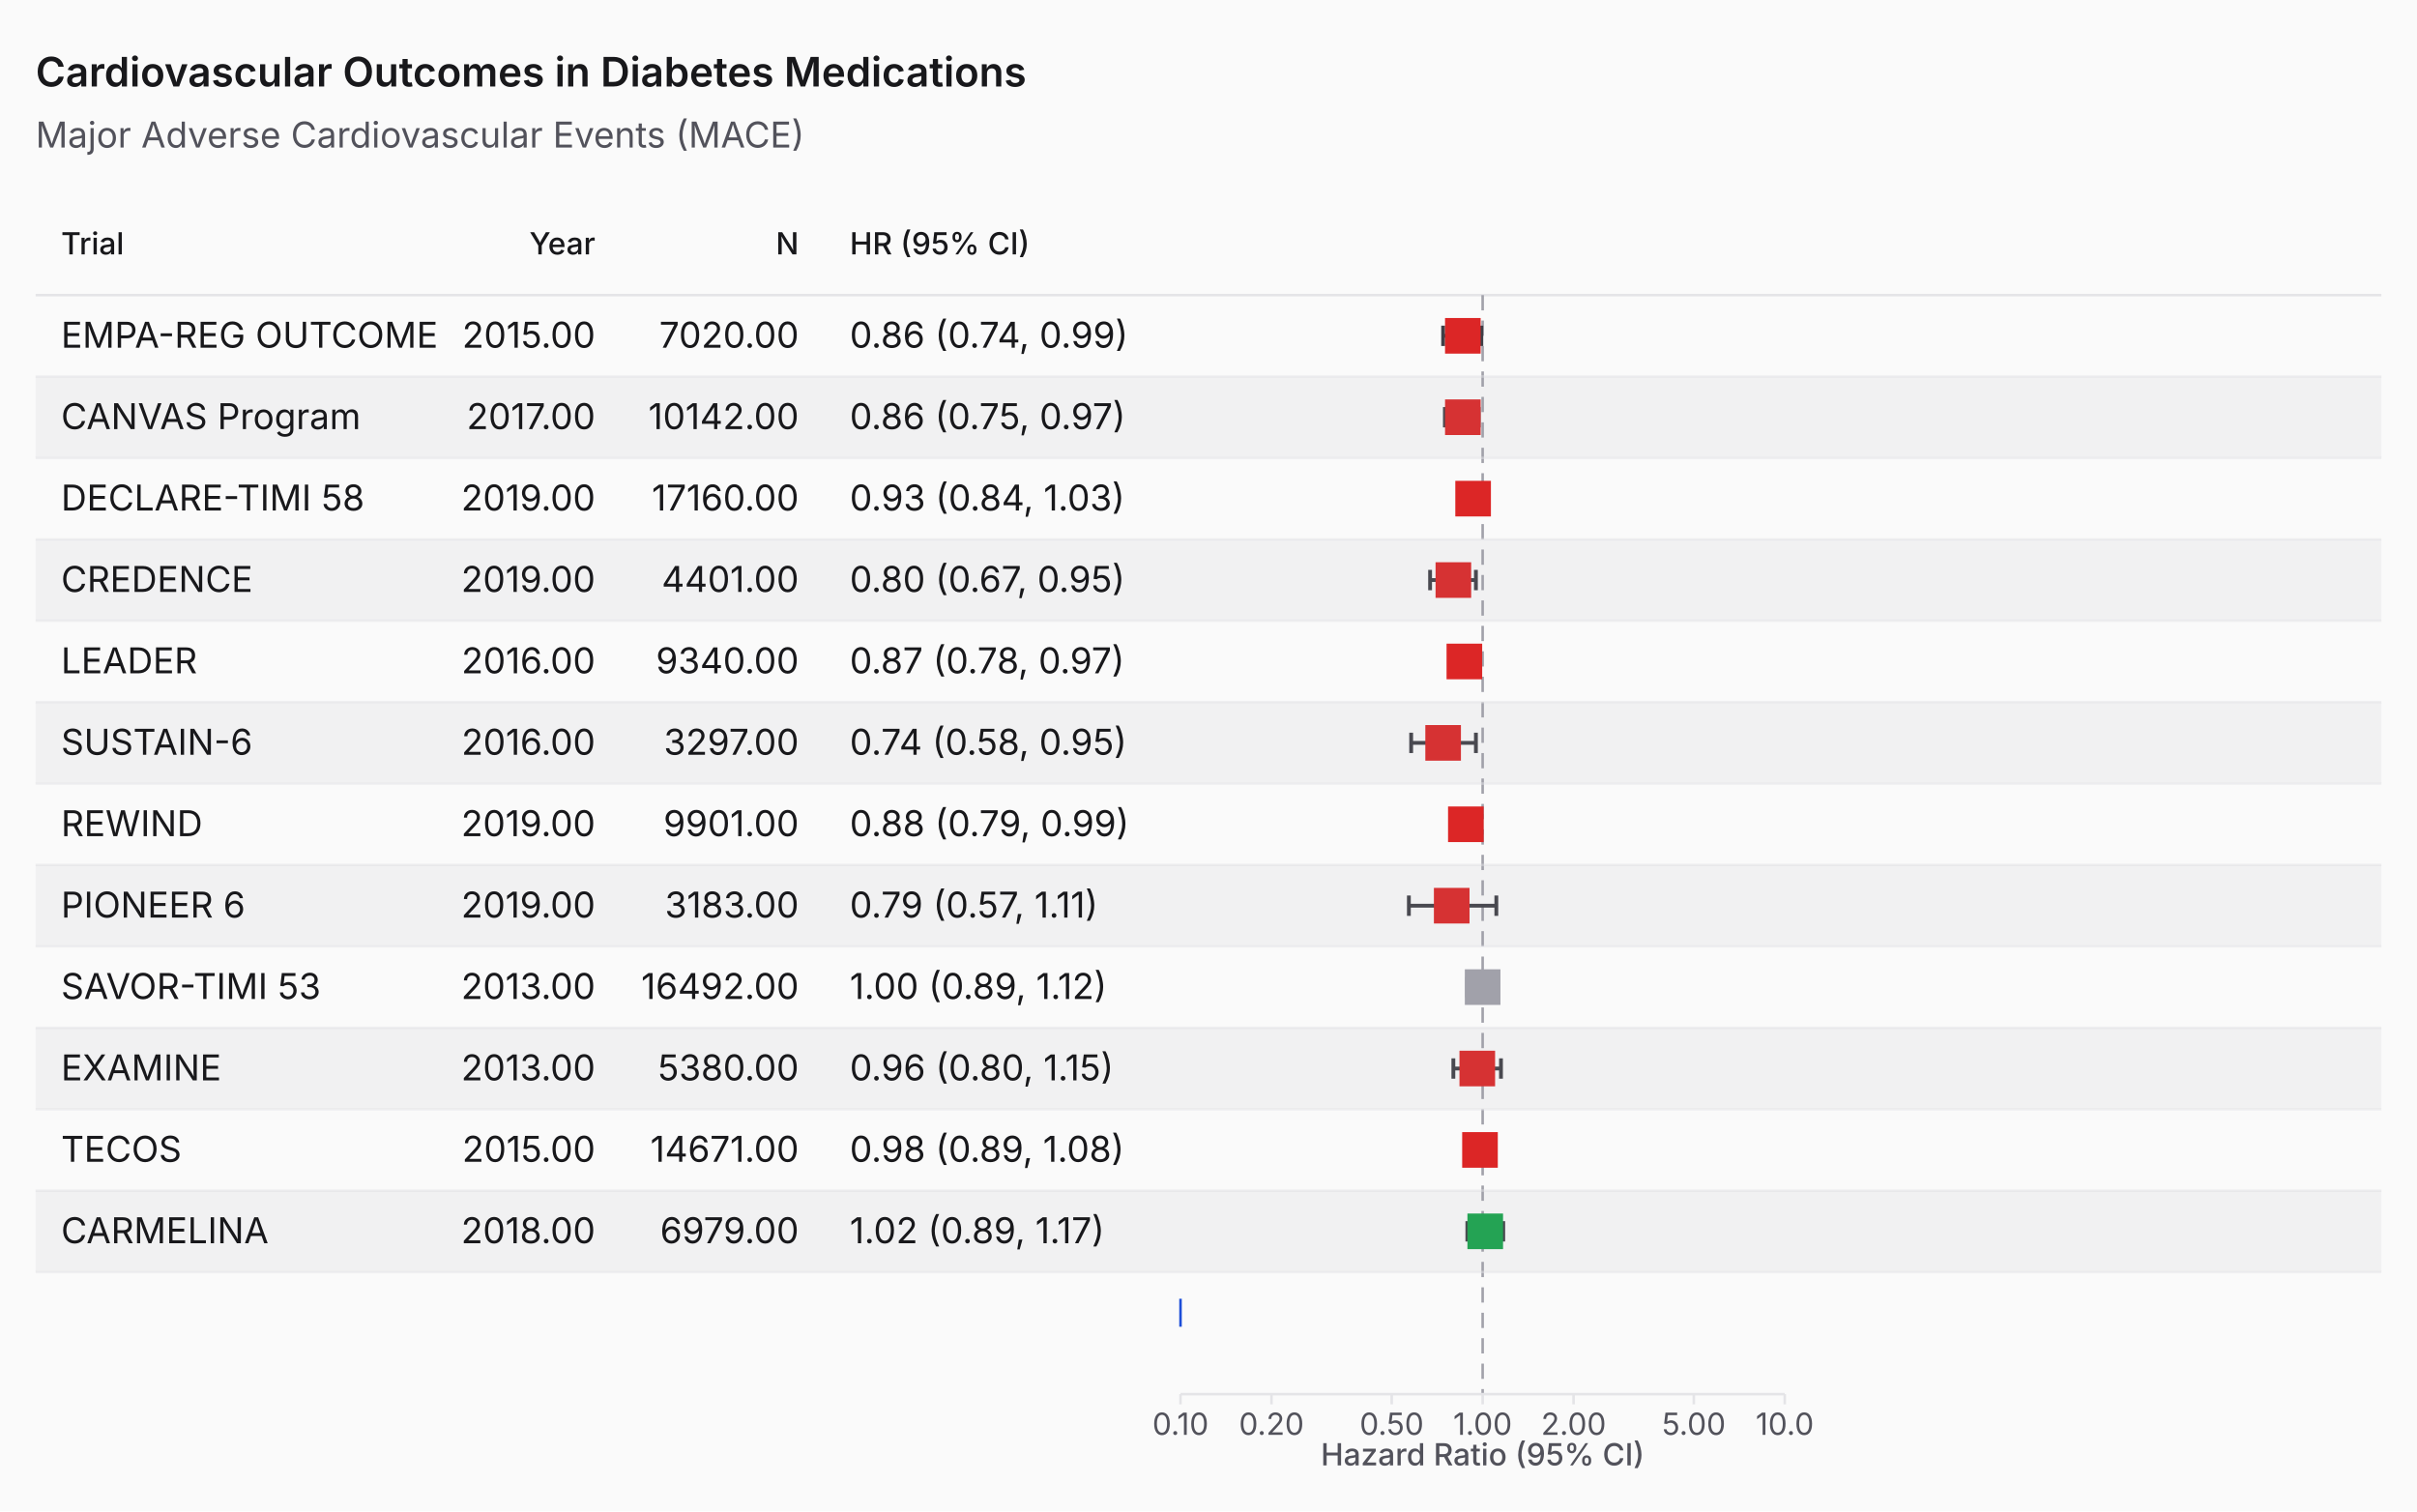
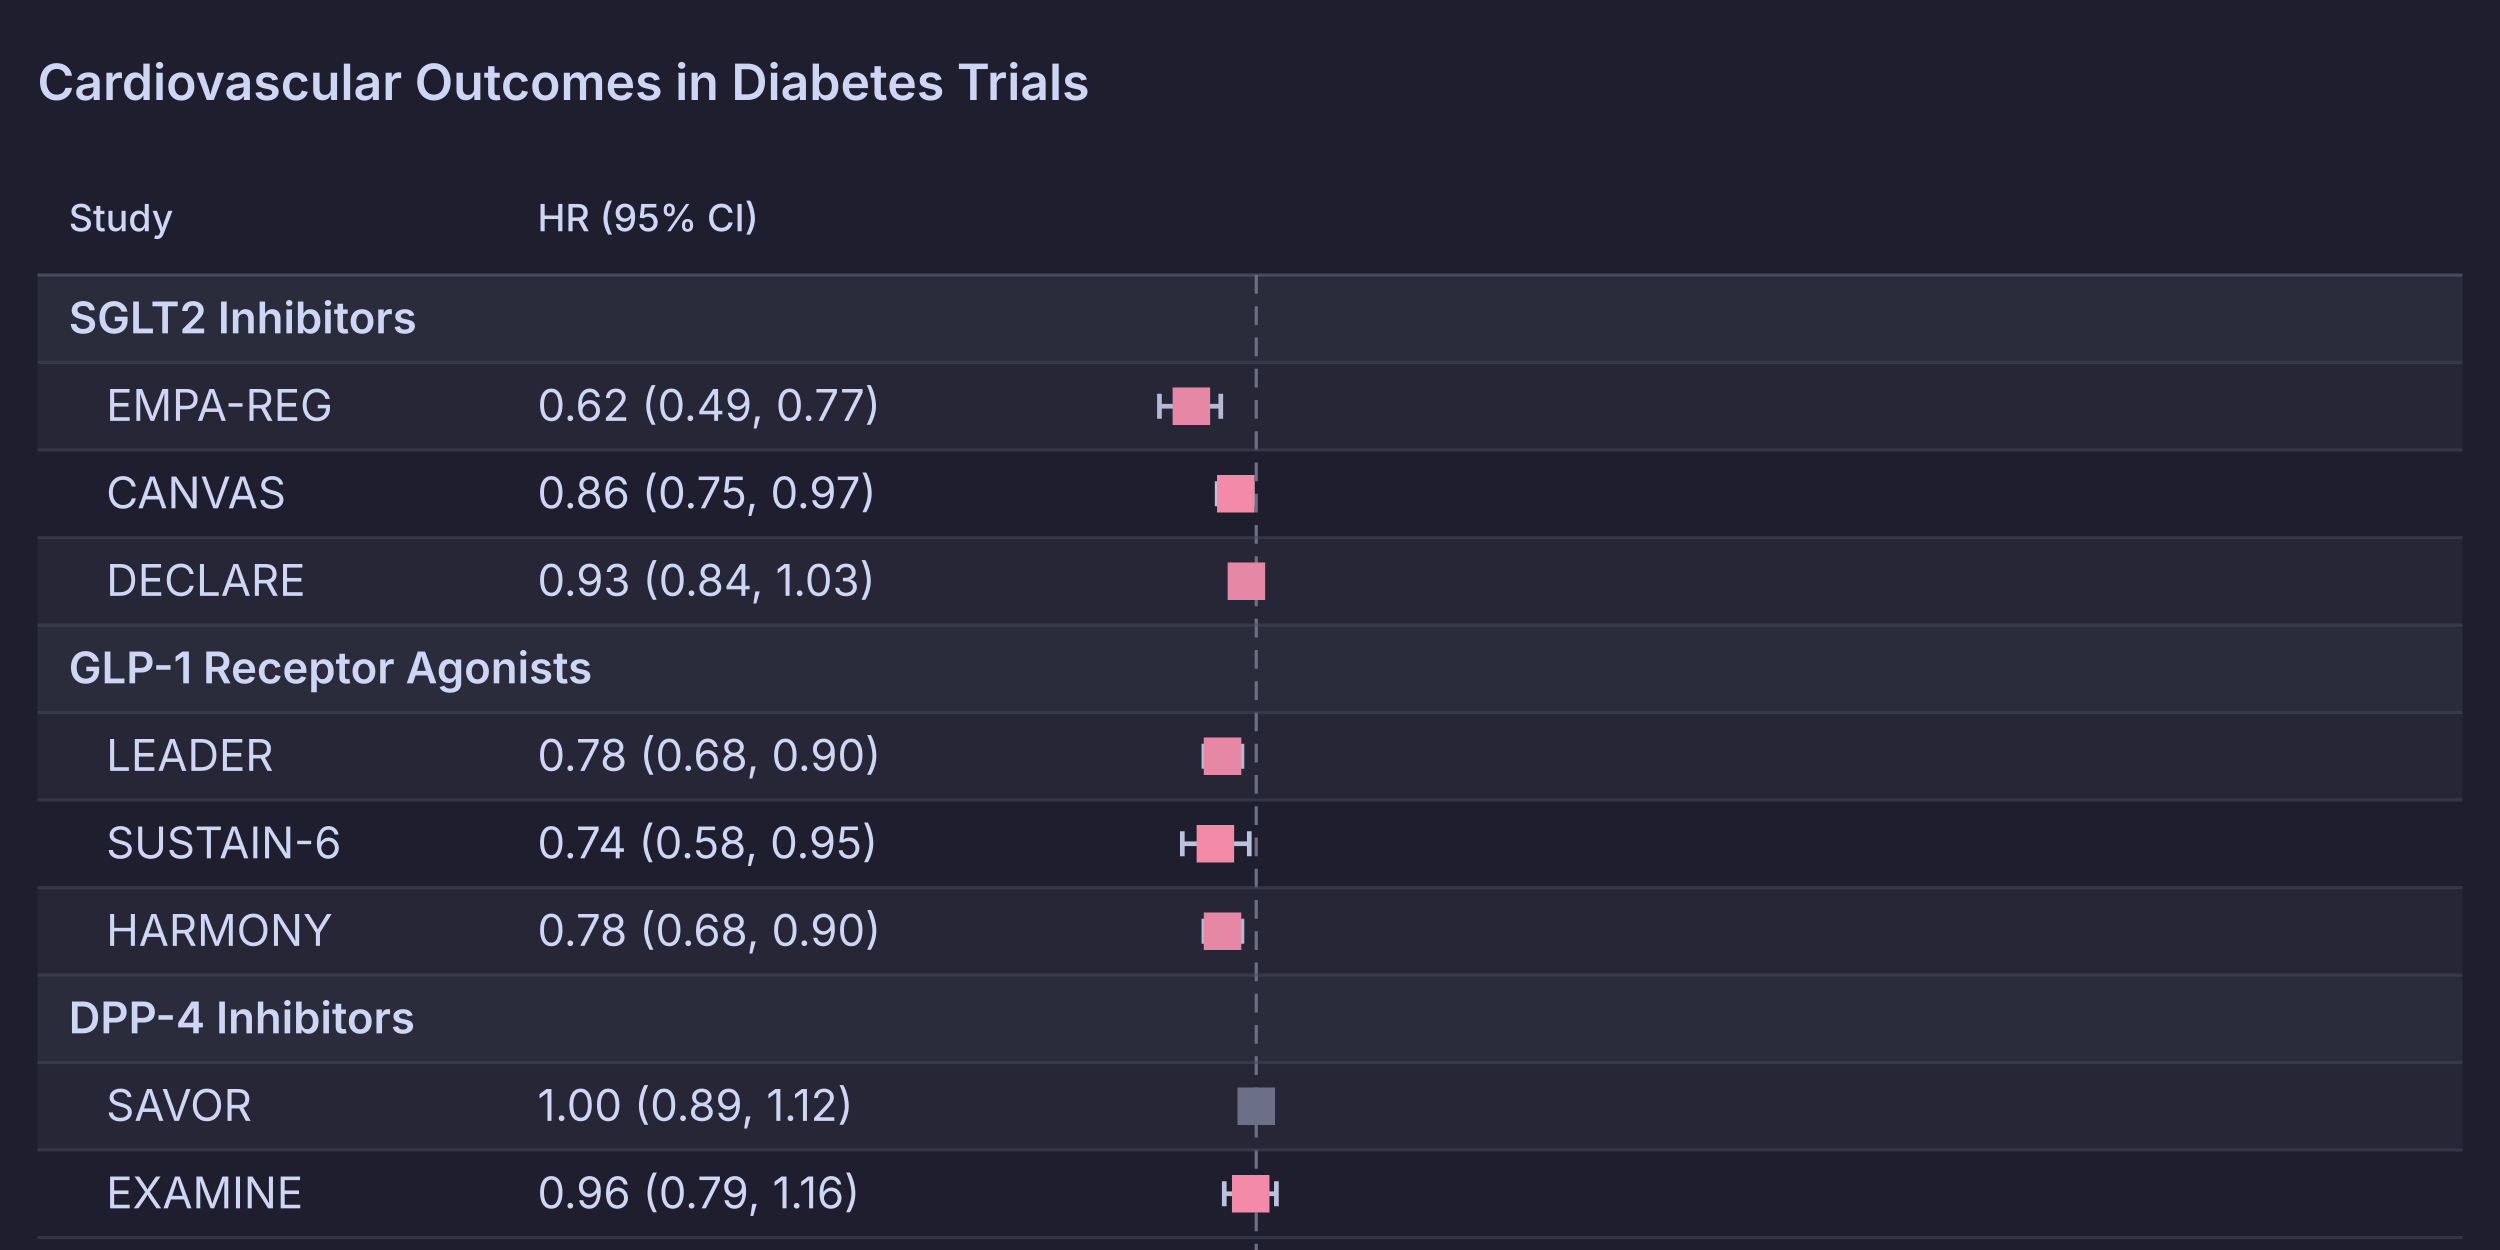
- <svg xmlns="http://www.w3.org/2000/svg" width="950" height="594" viewBox="0 0 950 594">
-   <rect width="100%" height="100%" fill="#fafafa" />
-   <text x="14" y="34" font-family="Inter, system-ui, -apple-system, sans-serif" font-size="16px" font-weight="600" fill="#18181b">Cardiovascular Outcomes in Diabetes Medications</text>
-   <text x="14" y="58" font-family="Inter, system-ui, -apple-system, sans-serif" font-size="14px" fill="#52525b">Major Adverse Cardiovascular Events (MACE)</text>
-   <text x="24" y="100" font-family="Inter, system-ui, -apple-system, sans-serif" font-size="12px" font-weight="500" fill="#18181b">Trial</text>
-   <text x="234" y="100" font-family="Inter, system-ui, -apple-system, sans-serif" font-size="12px" font-weight="500" text-anchor="end" fill="#18181b">Year</text>
-   <text x="314" y="100" font-family="Inter, system-ui, -apple-system, sans-serif" font-size="12px" font-weight="500" text-anchor="end" fill="#18181b">N</text>
-   <text x="334" y="100" font-family="Inter, system-ui, -apple-system, sans-serif" font-size="12px" font-weight="500" text-anchor="start" fill="#18181b">HR (95% CI)</text>
-   <line x1="14" x2="936" y1="116" y2="116" stroke="#e4e4e7" stroke-width="1" />
-   <line x1="582.75" x2="582.75" y1="116" y2="548" stroke="#a1a1aa" stroke-width="1" stroke-dasharray="6,4" />
+ <svg xmlns="http://www.w3.org/2000/svg" width="800" height="400" viewBox="0 0 800 400">
+   <rect width="100%" height="100%" fill="#1e1e2e" />
+   <text x="12" y="32" font-family="system-ui, -apple-system, sans-serif" font-size="16px" font-weight="600" fill="#cdd6f4">Cardiovascular Outcomes in Diabetes Trials</text>
+   <text x="22" y="74" font-family="system-ui, -apple-system, sans-serif" font-size="12px" font-weight="500" fill="#cdd6f4">Study</text>
+   <text x="172" y="74" font-family="system-ui, -apple-system, sans-serif" font-size="12px" font-weight="500" text-anchor="start" fill="#cdd6f4">HR (95% CI)</text>
+   <line x1="12" x2="788" y1="88" y2="88" stroke="#45475a" stroke-width="1" />
+   <line x1="402" x2="402" y1="88" y2="438" stroke="#6c7086" stroke-width="1" stroke-dasharray="6,4" />
  <g class="interval">
-     <line x1="567.221" x2="582.232" y1="132" y2="132" stroke="#3f3f46" stroke-width="1.5" />
-     <line x1="567.221" x2="567.221" y1="128" y2="136" stroke="#3f3f46" stroke-width="1.5" />
-     <line x1="582.232" x2="582.232" y1="128" y2="136" stroke="#3f3f46" stroke-width="1.5" />
-     <rect x="567.972" y="125" width="14" height="14" fill="#dc2626" />
+     <line x1="371.02" x2="390.649" y1="130" y2="130" stroke="#bac2de" stroke-width="1.5" />
+     <line x1="371.02" x2="371.02" y1="126" y2="134" stroke="#bac2de" stroke-width="1.5" />
+     <line x1="390.649" x2="390.649" y1="126" y2="134" stroke="#bac2de" stroke-width="1.5" />
+     <rect x="375.239" y="124" width="12" height="12" fill="#f38ba8" />
  </g>
  <g class="interval">
-     <line x1="567.914" x2="581.179" y1="164" y2="164" stroke="#3f3f46" stroke-width="1.5" />
-     <line x1="567.914" x2="567.914" y1="160" y2="168" stroke="#3f3f46" stroke-width="1.5" />
-     <line x1="581.179" x2="581.179" y1="160" y2="168" stroke="#3f3f46" stroke-width="1.5" />
-     <rect x="567.972" y="157" width="14" height="14" fill="#dc2626" />
+     <line x1="389.506" x2="400.677" y1="158" y2="158" stroke="#bac2de" stroke-width="1.5" />
+     <line x1="389.506" x2="389.506" y1="154" y2="162" stroke="#bac2de" stroke-width="1.5" />
+     <line x1="400.677" x2="400.677" y1="154" y2="162" stroke="#bac2de" stroke-width="1.5" />
+     <rect x="389.45" y="152" width="12" height="12" fill="#f38ba8" />
  </g>
  <g class="interval">
-     <line x1="573.758" x2="584.274" y1="196" y2="196" stroke="#3f3f46" stroke-width="1.5" />
-     <line x1="573.758" x2="573.758" y1="192" y2="200" stroke="#3f3f46" stroke-width="1.5" />
-     <line x1="584.274" x2="584.274" y1="192" y2="200" stroke="#3f3f46" stroke-width="1.5" />
-     <rect x="572.007" y="189" width="14" height="14" fill="#dc2626" />
+     <line x1="394.428" x2="403.284" y1="186" y2="186" stroke="#bac2de" stroke-width="1.5" />
+     <line x1="394.428" x2="394.428" y1="182" y2="190" stroke="#bac2de" stroke-width="1.5" />
+     <line x1="403.284" x2="403.284" y1="182" y2="190" stroke="#bac2de" stroke-width="1.5" />
+     <rect x="392.848" y="180" width="12" height="12" fill="#f38ba8" />
  </g>
  <g class="interval">
-     <line x1="562.096" x2="580.105" y1="228" y2="228" stroke="#3f3f46" stroke-width="1.5" />
-     <line x1="562.096" x2="562.096" y1="224" y2="232" stroke="#3f3f46" stroke-width="1.5" />
-     <line x1="580.105" x2="580.105" y1="224" y2="232" stroke="#3f3f46" stroke-width="1.5" />
-     <rect x="564.242" y="221" width="14" height="14" fill="#dc2626" />
+     <line x1="385.251" x2="397.424" y1="242" y2="242" stroke="#bac2de" stroke-width="1.5" />
+     <line x1="385.251" x2="385.251" y1="238" y2="246" stroke="#bac2de" stroke-width="1.5" />
+     <line x1="397.424" x2="397.424" y1="238" y2="246" stroke="#bac2de" stroke-width="1.5" />
+     <rect x="385.209" y="236" width="12" height="12" fill="#f38ba8" />
  </g>
  <g class="interval">
-     <line x1="569.936" x2="581.179" y1="260" y2="260" stroke="#3f3f46" stroke-width="1.5" />
-     <line x1="569.936" x2="569.936" y1="256" y2="264" stroke="#3f3f46" stroke-width="1.5" />
-     <line x1="581.179" x2="581.179" y1="256" y2="264" stroke="#3f3f46" stroke-width="1.5" />
-     <rect x="568.568" y="253" width="14" height="14" fill="#dc2626" />
+     <line x1="378.343" x2="399.772" y1="270" y2="270" stroke="#bac2de" stroke-width="1.5" />
+     <line x1="378.343" x2="378.343" y1="266" y2="274" stroke="#bac2de" stroke-width="1.5" />
+     <line x1="399.772" x2="399.772" y1="266" y2="274" stroke="#bac2de" stroke-width="1.5" />
+     <rect x="382.923" y="264" width="12" height="12" fill="#f38ba8" />
  </g>
  <g class="interval">
-     <line x1="554.657" x2="580.105" y1="292" y2="292" stroke="#3f3f46" stroke-width="1.5" />
-     <line x1="554.657" x2="554.657" y1="288" y2="296" stroke="#3f3f46" stroke-width="1.5" />
-     <line x1="580.105" x2="580.105" y1="288" y2="296" stroke="#3f3f46" stroke-width="1.5" />
-     <rect x="560.221" y="285" width="14" height="14" fill="#dc2626" />
+     <line x1="385.251" x2="397.424" y1="298" y2="298" stroke="#bac2de" stroke-width="1.5" />
+     <line x1="385.251" x2="385.251" y1="294" y2="302" stroke="#bac2de" stroke-width="1.5" />
+     <line x1="397.424" x2="397.424" y1="294" y2="302" stroke="#bac2de" stroke-width="1.5" />
+     <rect x="385.209" y="292" width="12" height="12" fill="#f38ba8" />
  </g>
  <g class="interval">
-     <line x1="570.593" x2="582.232" y1="324" y2="324" stroke="#3f3f46" stroke-width="1.5" />
-     <line x1="570.593" x2="570.593" y1="320" y2="328" stroke="#3f3f46" stroke-width="1.5" />
-     <line x1="582.232" x2="582.232" y1="320" y2="328" stroke="#3f3f46" stroke-width="1.5" />
-     <rect x="569.157" y="317" width="14" height="14" fill="#dc2626" />
+     <line x1="396.939" x2="406.922" y1="354" y2="354" stroke="#bac2de" stroke-width="1.5" />
+     <line x1="396.939" x2="396.939" y1="350" y2="358" stroke="#bac2de" stroke-width="1.5" />
+     <line x1="406.922" x2="406.922" y1="350" y2="358" stroke="#bac2de" stroke-width="1.5" />
+     <rect x="396" y="348" width="12" height="12" fill="#6c7086" />
  </g>
  <g class="interval">
-     <line x1="553.76" x2="588.132" y1="356" y2="356" stroke="#3f3f46" stroke-width="1.5" />
-     <line x1="553.76" x2="553.76" y1="352" y2="360" stroke="#3f3f46" stroke-width="1.5" />
-     <line x1="588.132" x2="588.132" y1="352" y2="360" stroke="#3f3f46" stroke-width="1.5" />
-     <rect x="563.593" y="349" width="14" height="14" fill="#dc2626" />
+     <line x1="391.763" x2="408.446" y1="382" y2="382" stroke="#bac2de" stroke-width="1.5" />
+     <line x1="391.763" x2="391.763" y1="378" y2="386" stroke="#bac2de" stroke-width="1.5" />
+     <line x1="408.446" x2="408.446" y1="378" y2="386" stroke="#bac2de" stroke-width="1.5" />
+     <rect x="394.227" y="376" width="12" height="12" fill="#f38ba8" />
  </g>
-   <g class="interval">
-     <line x1="576.74" x2="588.595" y1="388" y2="388" stroke="#3f3f46" stroke-width="1.5" />
-     <line x1="576.74" x2="576.74" y1="384" y2="392" stroke="#3f3f46" stroke-width="1.5" />
-     <line x1="588.595" x2="588.595" y1="384" y2="392" stroke="#3f3f46" stroke-width="1.5" />
-     <rect x="575.75" y="381" width="14" height="14" fill="#a1a1aa" />
+   <polygon points="302,410 302,405 302,410 302,415" fill="#89b4fa" stroke="#74c7ec" stroke-width="1" />
+   <g transform="translate(0, 438)">
+     <line x1="302" x2="502" y1="0" y2="0" stroke="#45475a" stroke-width="1" />
+     <line x1="302" x2="302" y1="0" y2="4" stroke="#45475a" stroke-width="1" />
+     <text x="302" y="16" text-anchor="middle" font-family="system-ui, -apple-system, sans-serif" font-size="12px" fill="#a6adc8">0.10</text>
+     <line x1="332.103" x2="332.103" y1="0" y2="4" stroke="#45475a" stroke-width="1" />
+     <text x="332.103" y="16" text-anchor="middle" font-family="system-ui, -apple-system, sans-serif" font-size="12px" fill="#a6adc8">0.20</text>
+     <line x1="371.897" x2="371.897" y1="0" y2="4" stroke="#45475a" stroke-width="1" />
+     <text x="371.897" y="16" text-anchor="middle" font-family="system-ui, -apple-system, sans-serif" font-size="12px" fill="#a6adc8">0.50</text>
+     <line x1="402" x2="402" y1="0" y2="4" stroke="#45475a" stroke-width="1" />
+     <text x="402" y="16" text-anchor="middle" font-family="system-ui, -apple-system, sans-serif" font-size="12px" fill="#a6adc8">1.00</text>
+     <line x1="432.103" x2="432.103" y1="0" y2="4" stroke="#45475a" stroke-width="1" />
+     <text x="432.103" y="16" text-anchor="middle" font-family="system-ui, -apple-system, sans-serif" font-size="12px" fill="#a6adc8">2.00</text>
+     <line x1="471.897" x2="471.897" y1="0" y2="4" stroke="#45475a" stroke-width="1" />
+     <text x="471.897" y="16" text-anchor="middle" font-family="system-ui, -apple-system, sans-serif" font-size="12px" fill="#a6adc8">5.00</text>
+     <line x1="502" x2="502" y1="0" y2="4" stroke="#45475a" stroke-width="1" />
+     <text x="502" y="16" text-anchor="middle" font-family="system-ui, -apple-system, sans-serif" font-size="12px" fill="#a6adc8">10.0</text>
+     <text x="402" y="28" text-anchor="middle" font-family="system-ui, -apple-system, sans-serif" font-size="12px" font-weight="500" fill="#a6adc8">Estimate</text>
  </g>
-   <g class="interval">
-     <line x1="571.242" x2="589.958" y1="420" y2="420" stroke="#3f3f46" stroke-width="1.5" />
-     <line x1="571.242" x2="571.242" y1="416" y2="424" stroke="#3f3f46" stroke-width="1.5" />
-     <line x1="589.958" x2="589.958" y1="416" y2="424" stroke="#3f3f46" stroke-width="1.5" />
-     <rect x="573.645" y="413" width="14" height="14" fill="#dc2626" />
-   </g>
-   <g class="interval">
-     <line x1="576.74" x2="586.719" y1="452" y2="452" stroke="#3f3f46" stroke-width="1.5" />
-     <line x1="576.74" x2="576.74" y1="448" y2="456" stroke="#3f3f46" stroke-width="1.5" />
-     <line x1="586.719" x2="586.719" y1="448" y2="456" stroke="#3f3f46" stroke-width="1.5" />
-     <rect x="574.708" y="445" width="14" height="14" fill="#dc2626" />
-   </g>
-   <g class="interval">
-     <line x1="576.74" x2="590.847" y1="484" y2="484" stroke="#3f3f46" stroke-width="1.5" />
-     <line x1="576.74" x2="576.74" y1="480" y2="488" stroke="#3f3f46" stroke-width="1.5" />
-     <line x1="590.847" x2="590.847" y1="480" y2="488" stroke="#3f3f46" stroke-width="1.5" />
-     <rect x="576.771" y="477" width="14" height="14" fill="#16a34a" />
-   </g>
-   <polygon points="464,516 464,510.5 464,516 464,521.5" fill="#2563eb" stroke="#1d4ed8" stroke-width="1" />
-   <g transform="translate(0, 548)">
-     <line x1="464" x2="701.5" y1="0" y2="0" stroke="#e4e4e7" stroke-width="1" />
-     <line x1="464" x2="464" y1="0" y2="4" stroke="#e4e4e7" stroke-width="1" />
-     <text x="464" y="16" text-anchor="middle" font-family="Inter, system-ui, -apple-system, sans-serif" font-size="12px" fill="#52525b">0.10</text>
-     <line x1="499.747" x2="499.747" y1="0" y2="4" stroke="#e4e4e7" stroke-width="1" />
-     <text x="499.747" y="16" text-anchor="middle" font-family="Inter, system-ui, -apple-system, sans-serif" font-size="12px" fill="#52525b">0.20</text>
-     <line x1="547.003" x2="547.003" y1="0" y2="4" stroke="#e4e4e7" stroke-width="1" />
-     <text x="547.003" y="16" text-anchor="middle" font-family="Inter, system-ui, -apple-system, sans-serif" font-size="12px" fill="#52525b">0.50</text>
-     <line x1="582.75" x2="582.75" y1="0" y2="4" stroke="#e4e4e7" stroke-width="1" />
-     <text x="582.75" y="16" text-anchor="middle" font-family="Inter, system-ui, -apple-system, sans-serif" font-size="12px" fill="#52525b">1.00</text>
-     <line x1="618.497" x2="618.497" y1="0" y2="4" stroke="#e4e4e7" stroke-width="1" />
-     <text x="618.497" y="16" text-anchor="middle" font-family="Inter, system-ui, -apple-system, sans-serif" font-size="12px" fill="#52525b">2.00</text>
-     <line x1="665.753" x2="665.753" y1="0" y2="4" stroke="#e4e4e7" stroke-width="1" />
-     <text x="665.753" y="16" text-anchor="middle" font-family="Inter, system-ui, -apple-system, sans-serif" font-size="12px" fill="#52525b">5.00</text>
-     <line x1="701.5" x2="701.5" y1="0" y2="4" stroke="#e4e4e7" stroke-width="1" />
-     <text x="701.5" y="16" text-anchor="middle" font-family="Inter, system-ui, -apple-system, sans-serif" font-size="12px" fill="#52525b">10.0</text>
-     <text x="582.75" y="28" text-anchor="middle" font-family="Inter, system-ui, -apple-system, sans-serif" font-size="12px" font-weight="500" fill="#52525b">Hazard Ratio (95% CI)</text>
-   </g>
-   <text x="24" y="136.667" font-family="Inter, system-ui, -apple-system, sans-serif" font-size="14px" font-weight="400" font-style="normal" fill="#18181b">EMPA-REG OUTCOME</text>
-   <text x="234" y="136.667" font-family="Inter, system-ui, -apple-system, sans-serif" font-size="14px" text-anchor="end" fill="#18181b">2015.00</text>
-   <text x="314" y="136.667" font-family="Inter, system-ui, -apple-system, sans-serif" font-size="14px" text-anchor="end" fill="#18181b">7020.00</text>
-   <text x="334" y="136.667" font-family="Inter, system-ui, -apple-system, sans-serif" font-size="14px" text-anchor="start" fill="#18181b">0.86 (0.74, 0.99)</text>
-   <line x1="14" x2="936" y1="148" y2="148" stroke="#e4e4e7" stroke-width="1" opacity="0.5" />
-   <rect x="14" y="148" width="922" height="32" fill="#a1a1aa" opacity="0.1" />
-   <text x="24" y="168.667" font-family="Inter, system-ui, -apple-system, sans-serif" font-size="14px" font-weight="400" font-style="normal" fill="#18181b">CANVAS Program</text>
-   <text x="234" y="168.667" font-family="Inter, system-ui, -apple-system, sans-serif" font-size="14px" text-anchor="end" fill="#18181b">2017.00</text>
-   <text x="314" y="168.667" font-family="Inter, system-ui, -apple-system, sans-serif" font-size="14px" text-anchor="end" fill="#18181b">10142.00</text>
-   <text x="334" y="168.667" font-family="Inter, system-ui, -apple-system, sans-serif" font-size="14px" text-anchor="start" fill="#18181b">0.86 (0.75, 0.97)</text>
-   <line x1="14" x2="936" y1="180" y2="180" stroke="#e4e4e7" stroke-width="1" opacity="0.5" />
-   <text x="24" y="200.667" font-family="Inter, system-ui, -apple-system, sans-serif" font-size="14px" font-weight="400" font-style="normal" fill="#18181b">DECLARE-TIMI 58</text>
-   <text x="234" y="200.667" font-family="Inter, system-ui, -apple-system, sans-serif" font-size="14px" text-anchor="end" fill="#18181b">2019.00</text>
-   <text x="314" y="200.667" font-family="Inter, system-ui, -apple-system, sans-serif" font-size="14px" text-anchor="end" fill="#18181b">17160.00</text>
-   <text x="334" y="200.667" font-family="Inter, system-ui, -apple-system, sans-serif" font-size="14px" text-anchor="start" fill="#18181b">0.93 (0.84, 1.03)</text>
-   <line x1="14" x2="936" y1="212" y2="212" stroke="#e4e4e7" stroke-width="1" opacity="0.5" />
-   <rect x="14" y="212" width="922" height="32" fill="#a1a1aa" opacity="0.1" />
-   <text x="24" y="232.667" font-family="Inter, system-ui, -apple-system, sans-serif" font-size="14px" font-weight="400" font-style="normal" fill="#18181b">CREDENCE</text>
-   <text x="234" y="232.667" font-family="Inter, system-ui, -apple-system, sans-serif" font-size="14px" text-anchor="end" fill="#18181b">2019.00</text>
-   <text x="314" y="232.667" font-family="Inter, system-ui, -apple-system, sans-serif" font-size="14px" text-anchor="end" fill="#18181b">4401.00</text>
-   <text x="334" y="232.667" font-family="Inter, system-ui, -apple-system, sans-serif" font-size="14px" text-anchor="start" fill="#18181b">0.80 (0.67, 0.95)</text>
-   <line x1="14" x2="936" y1="244" y2="244" stroke="#e4e4e7" stroke-width="1" opacity="0.5" />
-   <text x="24" y="264.667" font-family="Inter, system-ui, -apple-system, sans-serif" font-size="14px" font-weight="400" font-style="normal" fill="#18181b">LEADER</text>
-   <text x="234" y="264.667" font-family="Inter, system-ui, -apple-system, sans-serif" font-size="14px" text-anchor="end" fill="#18181b">2016.00</text>
-   <text x="314" y="264.667" font-family="Inter, system-ui, -apple-system, sans-serif" font-size="14px" text-anchor="end" fill="#18181b">9340.00</text>
-   <text x="334" y="264.667" font-family="Inter, system-ui, -apple-system, sans-serif" font-size="14px" text-anchor="start" fill="#18181b">0.87 (0.78, 0.97)</text>
-   <line x1="14" x2="936" y1="276" y2="276" stroke="#e4e4e7" stroke-width="1" opacity="0.5" />
-   <rect x="14" y="276" width="922" height="32" fill="#a1a1aa" opacity="0.1" />
-   <text x="24" y="296.667" font-family="Inter, system-ui, -apple-system, sans-serif" font-size="14px" font-weight="400" font-style="normal" fill="#18181b">SUSTAIN-6</text>
-   <text x="234" y="296.667" font-family="Inter, system-ui, -apple-system, sans-serif" font-size="14px" text-anchor="end" fill="#18181b">2016.00</text>
-   <text x="314" y="296.667" font-family="Inter, system-ui, -apple-system, sans-serif" font-size="14px" text-anchor="end" fill="#18181b">3297.00</text>
-   <text x="334" y="296.667" font-family="Inter, system-ui, -apple-system, sans-serif" font-size="14px" text-anchor="start" fill="#18181b">0.74 (0.58, 0.95)</text>
-   <line x1="14" x2="936" y1="308" y2="308" stroke="#e4e4e7" stroke-width="1" opacity="0.5" />
-   <text x="24" y="328.667" font-family="Inter, system-ui, -apple-system, sans-serif" font-size="14px" font-weight="400" font-style="normal" fill="#18181b">REWIND</text>
-   <text x="234" y="328.667" font-family="Inter, system-ui, -apple-system, sans-serif" font-size="14px" text-anchor="end" fill="#18181b">2019.00</text>
-   <text x="314" y="328.667" font-family="Inter, system-ui, -apple-system, sans-serif" font-size="14px" text-anchor="end" fill="#18181b">9901.00</text>
-   <text x="334" y="328.667" font-family="Inter, system-ui, -apple-system, sans-serif" font-size="14px" text-anchor="start" fill="#18181b">0.88 (0.79, 0.99)</text>
-   <line x1="14" x2="936" y1="340" y2="340" stroke="#e4e4e7" stroke-width="1" opacity="0.5" />
-   <rect x="14" y="340" width="922" height="32" fill="#a1a1aa" opacity="0.1" />
-   <text x="24" y="360.667" font-family="Inter, system-ui, -apple-system, sans-serif" font-size="14px" font-weight="400" font-style="normal" fill="#18181b">PIONEER 6</text>
-   <text x="234" y="360.667" font-family="Inter, system-ui, -apple-system, sans-serif" font-size="14px" text-anchor="end" fill="#18181b">2019.00</text>
-   <text x="314" y="360.667" font-family="Inter, system-ui, -apple-system, sans-serif" font-size="14px" text-anchor="end" fill="#18181b">3183.00</text>
-   <text x="334" y="360.667" font-family="Inter, system-ui, -apple-system, sans-serif" font-size="14px" text-anchor="start" fill="#18181b">0.79 (0.57, 1.11)</text>
-   <line x1="14" x2="936" y1="372" y2="372" stroke="#e4e4e7" stroke-width="1" opacity="0.5" />
-   <text x="24" y="392.667" font-family="Inter, system-ui, -apple-system, sans-serif" font-size="14px" font-weight="400" font-style="normal" fill="#18181b">SAVOR-TIMI 53</text>
-   <text x="234" y="392.667" font-family="Inter, system-ui, -apple-system, sans-serif" font-size="14px" text-anchor="end" fill="#18181b">2013.00</text>
-   <text x="314" y="392.667" font-family="Inter, system-ui, -apple-system, sans-serif" font-size="14px" text-anchor="end" fill="#18181b">16492.00</text>
-   <text x="334" y="392.667" font-family="Inter, system-ui, -apple-system, sans-serif" font-size="14px" text-anchor="start" fill="#18181b">1.00 (0.89, 1.12)</text>
-   <line x1="14" x2="936" y1="404" y2="404" stroke="#e4e4e7" stroke-width="1" opacity="0.5" />
-   <rect x="14" y="404" width="922" height="32" fill="#a1a1aa" opacity="0.1" />
-   <text x="24" y="424.667" font-family="Inter, system-ui, -apple-system, sans-serif" font-size="14px" font-weight="400" font-style="normal" fill="#18181b">EXAMINE</text>
-   <text x="234" y="424.667" font-family="Inter, system-ui, -apple-system, sans-serif" font-size="14px" text-anchor="end" fill="#18181b">2013.00</text>
-   <text x="314" y="424.667" font-family="Inter, system-ui, -apple-system, sans-serif" font-size="14px" text-anchor="end" fill="#18181b">5380.00</text>
-   <text x="334" y="424.667" font-family="Inter, system-ui, -apple-system, sans-serif" font-size="14px" text-anchor="start" fill="#18181b">0.96 (0.80, 1.15)</text>
-   <line x1="14" x2="936" y1="436" y2="436" stroke="#e4e4e7" stroke-width="1" opacity="0.5" />
-   <text x="24" y="456.667" font-family="Inter, system-ui, -apple-system, sans-serif" font-size="14px" font-weight="400" font-style="normal" fill="#18181b">TECOS</text>
-   <text x="234" y="456.667" font-family="Inter, system-ui, -apple-system, sans-serif" font-size="14px" text-anchor="end" fill="#18181b">2015.00</text>
-   <text x="314" y="456.667" font-family="Inter, system-ui, -apple-system, sans-serif" font-size="14px" text-anchor="end" fill="#18181b">14671.00</text>
-   <text x="334" y="456.667" font-family="Inter, system-ui, -apple-system, sans-serif" font-size="14px" text-anchor="start" fill="#18181b">0.98 (0.89, 1.08)</text>
-   <line x1="14" x2="936" y1="468" y2="468" stroke="#e4e4e7" stroke-width="1" opacity="0.5" />
-   <rect x="14" y="468" width="922" height="32" fill="#a1a1aa" opacity="0.1" />
-   <text x="24" y="488.667" font-family="Inter, system-ui, -apple-system, sans-serif" font-size="14px" font-weight="400" font-style="normal" fill="#18181b">CARMELINA</text>
-   <text x="234" y="488.667" font-family="Inter, system-ui, -apple-system, sans-serif" font-size="14px" text-anchor="end" fill="#18181b">2018.00</text>
-   <text x="314" y="488.667" font-family="Inter, system-ui, -apple-system, sans-serif" font-size="14px" text-anchor="end" fill="#18181b">6979.00</text>
-   <text x="334" y="488.667" font-family="Inter, system-ui, -apple-system, sans-serif" font-size="14px" text-anchor="start" fill="#18181b">1.02 (0.89, 1.17)</text>
-   <line x1="14" x2="936" y1="500" y2="500" stroke="#e4e4e7" stroke-width="1" opacity="0.5" />
+   <rect x="12" y="88" width="776" height="28" fill="#6c7086" opacity="0.15" />
+   <text x="22" y="106.667" font-family="system-ui, -apple-system, sans-serif" font-size="14px" font-weight="600" fill="#cdd6f4">SGLT2 Inhibitors</text>
+   <line x1="12" x2="788" y1="116" y2="116" stroke="#45475a" stroke-width="1" opacity="0.5" />
+   <rect x="12" y="116" width="776" height="28" fill="#6c7086" opacity="0.1" />
+   <text x="34" y="134.667" font-family="system-ui, -apple-system, sans-serif" font-size="14px" font-weight="400" font-style="normal" fill="#cdd6f4">EMPA-REG</text>
+   <text x="172" y="134.667" font-family="system-ui, -apple-system, sans-serif" font-size="14px" text-anchor="start" fill="#cdd6f4">0.62 (0.49, 0.77)</text>
+   <line x1="12" x2="788" y1="144" y2="144" stroke="#45475a" stroke-width="1" opacity="0.5" />
+   <text x="34" y="162.667" font-family="system-ui, -apple-system, sans-serif" font-size="14px" font-weight="400" font-style="normal" fill="#cdd6f4">CANVAS</text>
+   <text x="172" y="162.667" font-family="system-ui, -apple-system, sans-serif" font-size="14px" text-anchor="start" fill="#cdd6f4">0.86 (0.75, 0.97)</text>
+   <line x1="12" x2="788" y1="172" y2="172" stroke="#45475a" stroke-width="1" opacity="0.5" />
+   <rect x="12" y="172" width="776" height="28" fill="#6c7086" opacity="0.1" />
+   <text x="34" y="190.667" font-family="system-ui, -apple-system, sans-serif" font-size="14px" font-weight="400" font-style="normal" fill="#cdd6f4">DECLARE</text>
+   <text x="172" y="190.667" font-family="system-ui, -apple-system, sans-serif" font-size="14px" text-anchor="start" fill="#cdd6f4">0.93 (0.84, 1.03)</text>
+   <line x1="12" x2="788" y1="200" y2="200" stroke="#45475a" stroke-width="1" opacity="0.5" />
+   <rect x="12" y="200" width="776" height="28" fill="#6c7086" opacity="0.15" />
+   <text x="22" y="218.667" font-family="system-ui, -apple-system, sans-serif" font-size="14px" font-weight="600" fill="#cdd6f4">GLP-1 Receptor Agonists</text>
+   <line x1="12" x2="788" y1="228" y2="228" stroke="#45475a" stroke-width="1" opacity="0.5" />
+   <rect x="12" y="228" width="776" height="28" fill="#6c7086" opacity="0.1" />
+   <text x="34" y="246.667" font-family="system-ui, -apple-system, sans-serif" font-size="14px" font-weight="400" font-style="normal" fill="#cdd6f4">LEADER</text>
+   <text x="172" y="246.667" font-family="system-ui, -apple-system, sans-serif" font-size="14px" text-anchor="start" fill="#cdd6f4">0.78 (0.68, 0.90)</text>
+   <line x1="12" x2="788" y1="256" y2="256" stroke="#45475a" stroke-width="1" opacity="0.5" />
+   <text x="34" y="274.667" font-family="system-ui, -apple-system, sans-serif" font-size="14px" font-weight="400" font-style="normal" fill="#cdd6f4">SUSTAIN-6</text>
+   <text x="172" y="274.667" font-family="system-ui, -apple-system, sans-serif" font-size="14px" text-anchor="start" fill="#cdd6f4">0.74 (0.58, 0.95)</text>
+   <line x1="12" x2="788" y1="284" y2="284" stroke="#45475a" stroke-width="1" opacity="0.5" />
+   <rect x="12" y="284" width="776" height="28" fill="#6c7086" opacity="0.1" />
+   <text x="34" y="302.667" font-family="system-ui, -apple-system, sans-serif" font-size="14px" font-weight="400" font-style="normal" fill="#cdd6f4">HARMONY</text>
+   <text x="172" y="302.667" font-family="system-ui, -apple-system, sans-serif" font-size="14px" text-anchor="start" fill="#cdd6f4">0.78 (0.68, 0.90)</text>
+   <line x1="12" x2="788" y1="312" y2="312" stroke="#45475a" stroke-width="1" opacity="0.5" />
+   <rect x="12" y="312" width="776" height="28" fill="#6c7086" opacity="0.15" />
+   <text x="22" y="330.667" font-family="system-ui, -apple-system, sans-serif" font-size="14px" font-weight="600" fill="#cdd6f4">DPP-4 Inhibitors</text>
+   <line x1="12" x2="788" y1="340" y2="340" stroke="#45475a" stroke-width="1" opacity="0.5" />
+   <rect x="12" y="340" width="776" height="28" fill="#6c7086" opacity="0.1" />
+   <text x="34" y="358.667" font-family="system-ui, -apple-system, sans-serif" font-size="14px" font-weight="400" font-style="normal" fill="#cdd6f4">SAVOR</text>
+   <text x="172" y="358.667" font-family="system-ui, -apple-system, sans-serif" font-size="14px" text-anchor="start" fill="#cdd6f4">1.00 (0.89, 1.12)</text>
+   <line x1="12" x2="788" y1="368" y2="368" stroke="#45475a" stroke-width="1" opacity="0.5" />
+   <text x="34" y="386.667" font-family="system-ui, -apple-system, sans-serif" font-size="14px" font-weight="400" font-style="normal" fill="#cdd6f4">EXAMINE</text>
+   <text x="172" y="386.667" font-family="system-ui, -apple-system, sans-serif" font-size="14px" text-anchor="start" fill="#cdd6f4">0.96 (0.79, 1.16)</text>
+   <line x1="12" x2="788" y1="396" y2="396" stroke="#45475a" stroke-width="1" opacity="0.5" />
</svg>
